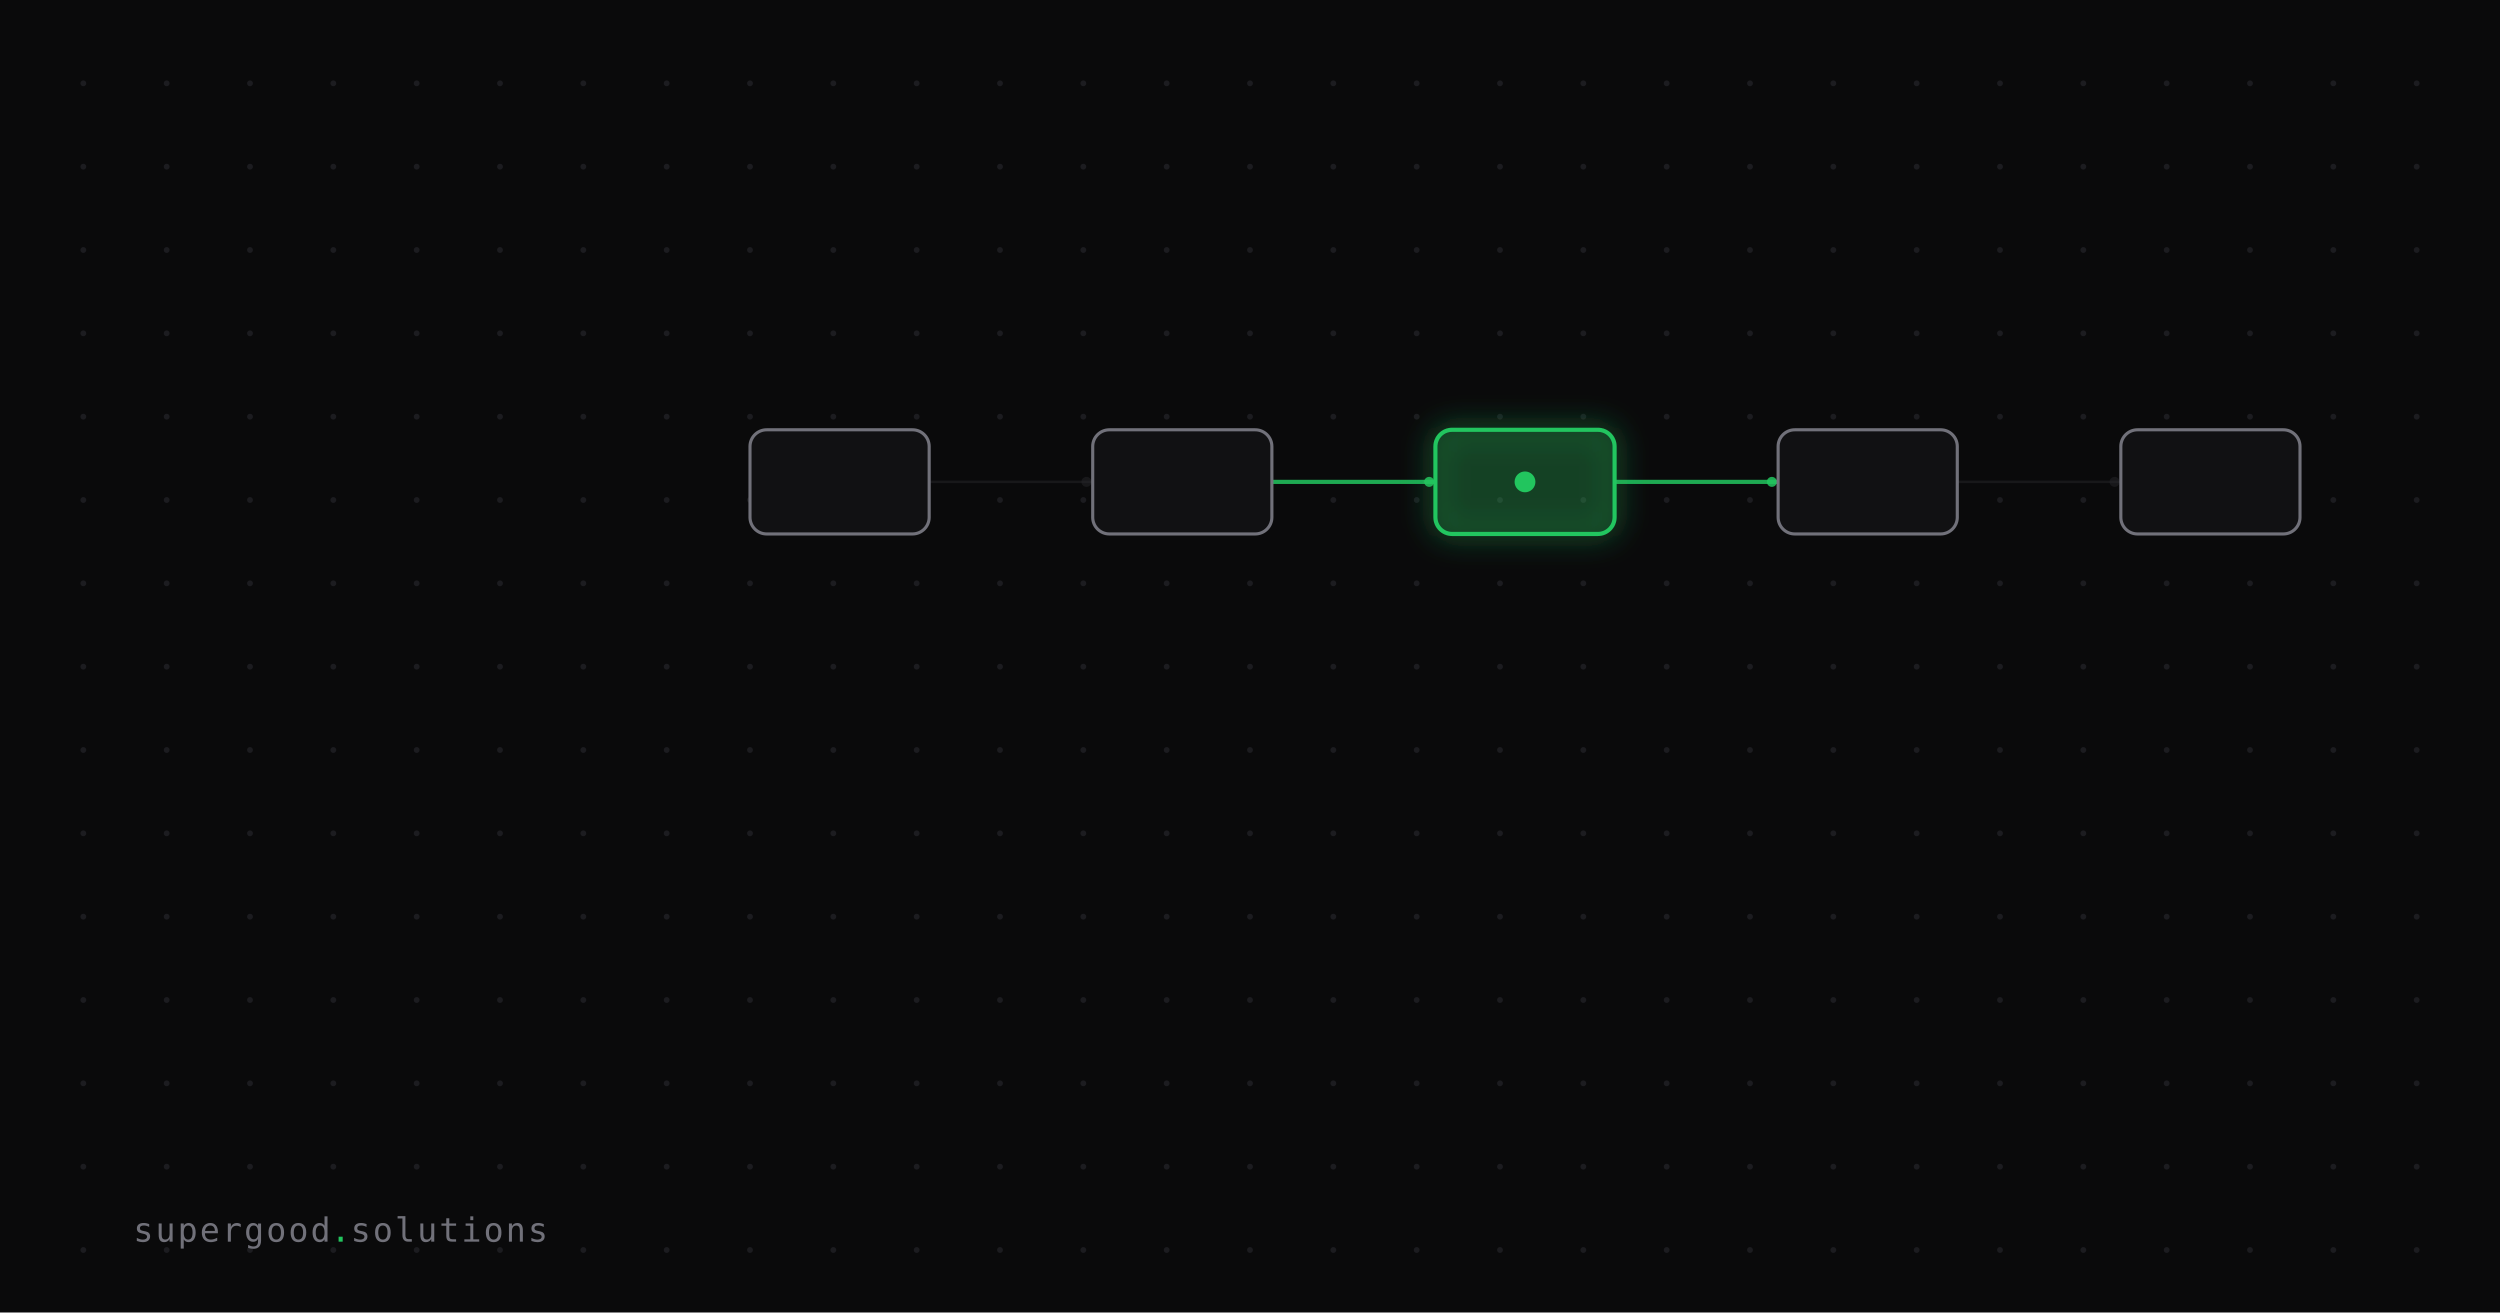
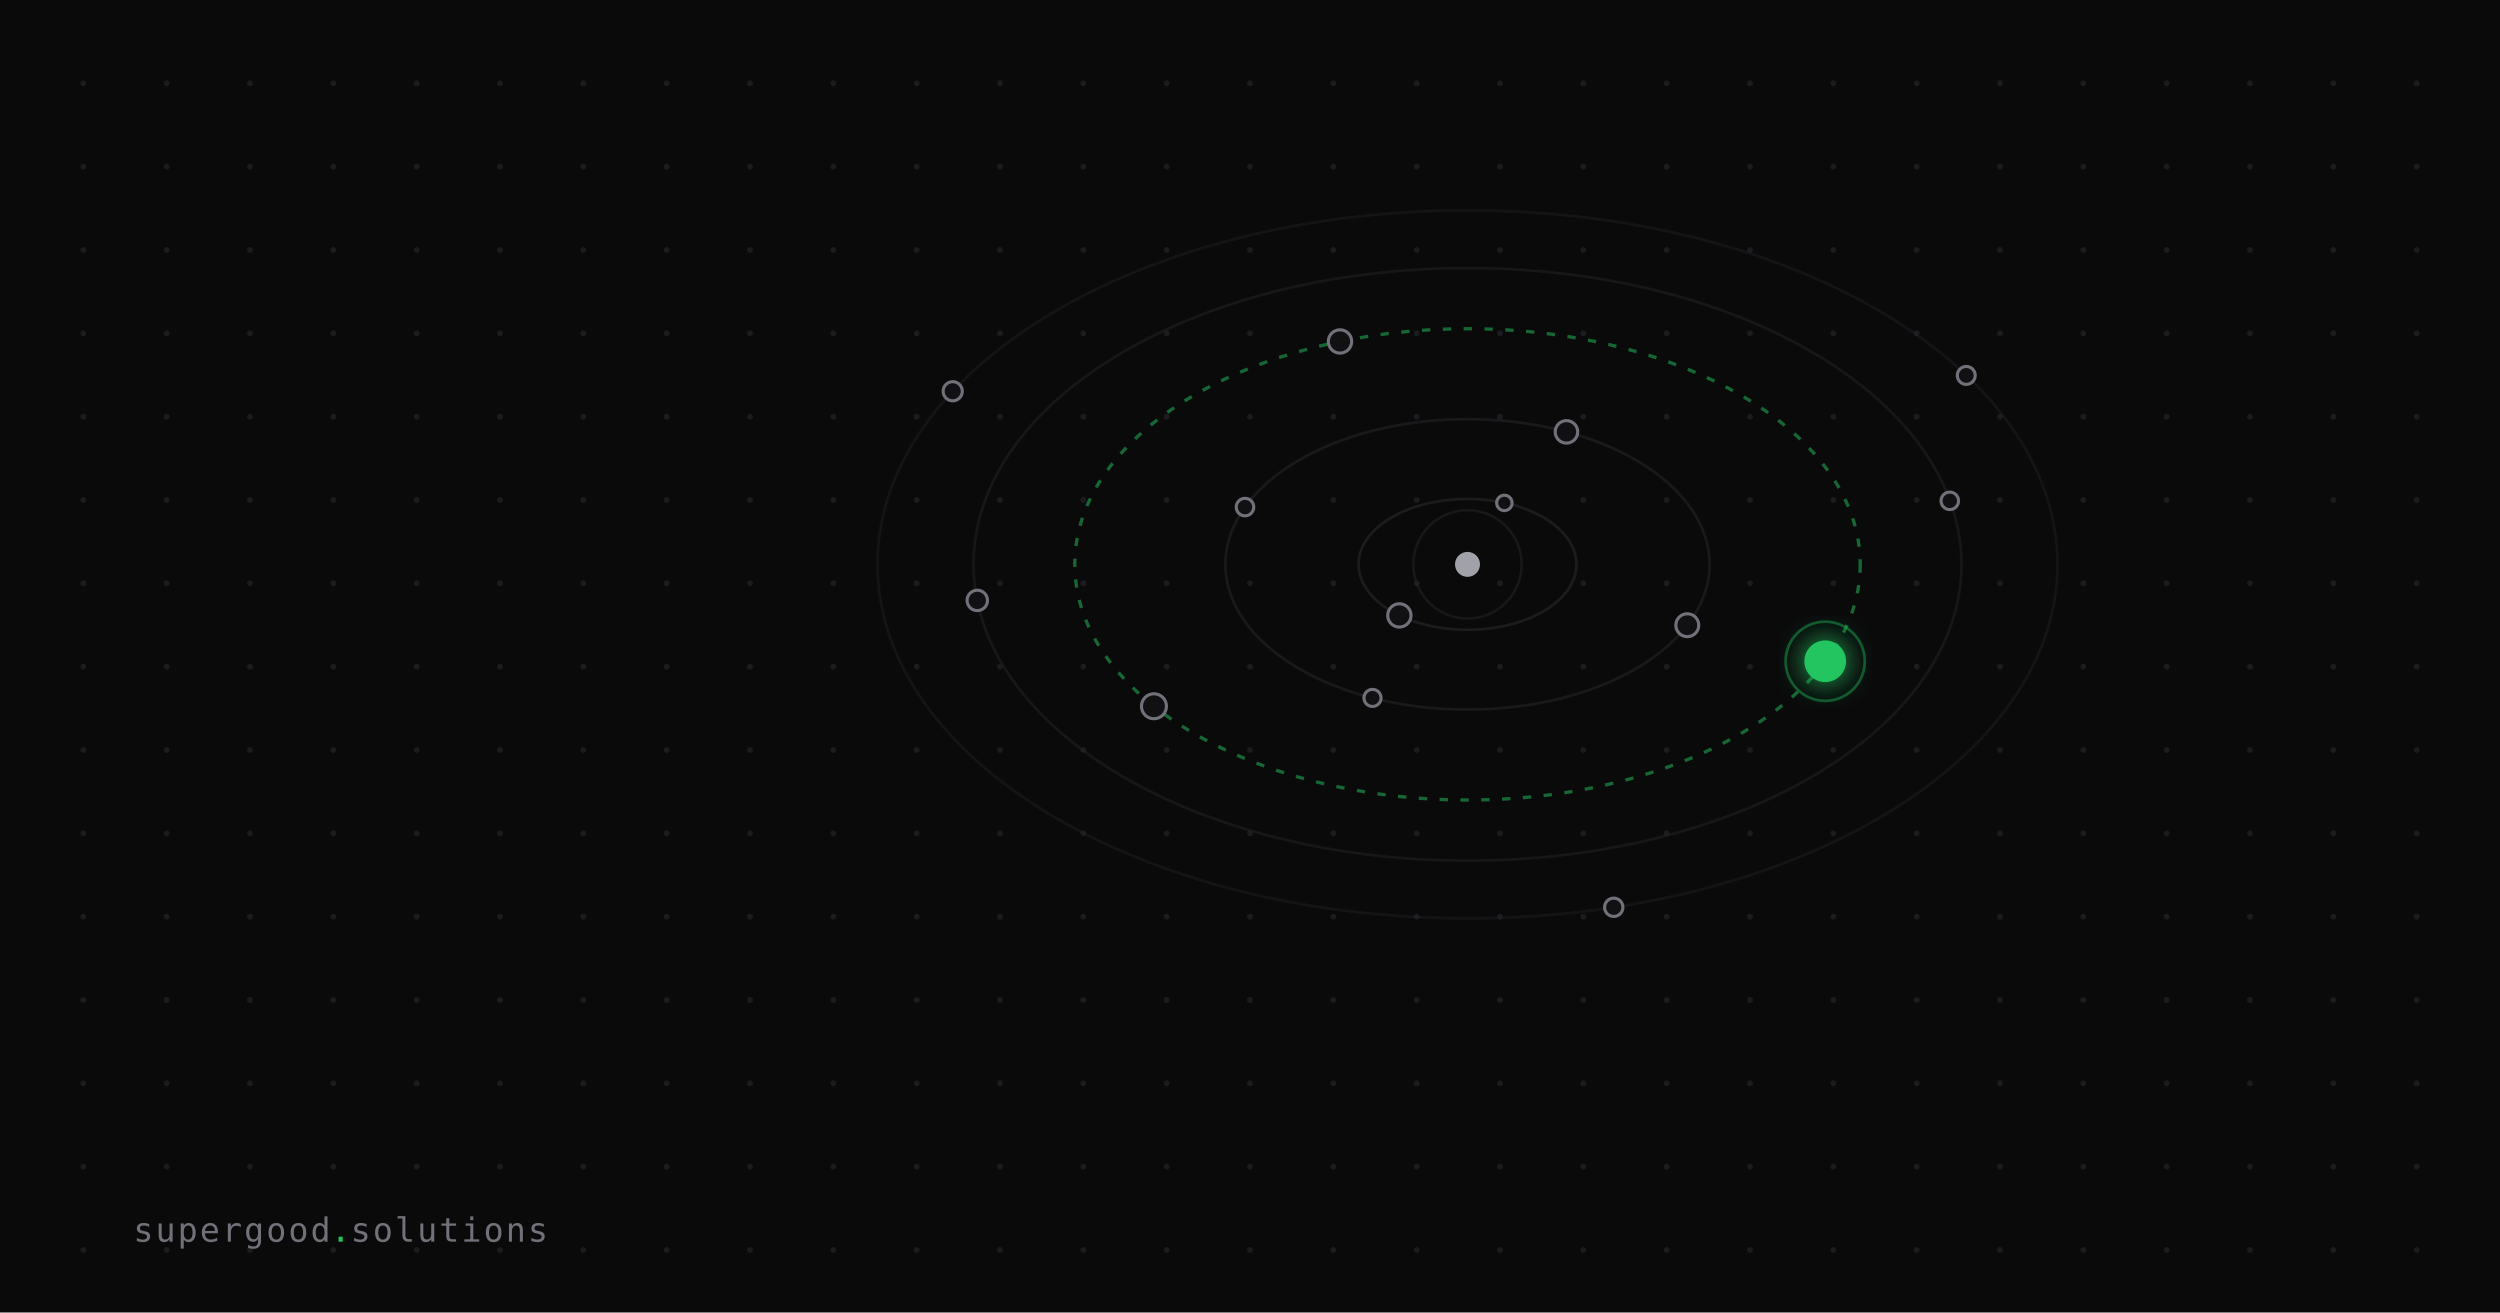
<svg xmlns="http://www.w3.org/2000/svg" width="1200" height="630" viewBox="0 0 1200 630">
  <defs>
    <filter id="glow" x="-60%" y="-60%" width="220%" height="220%">
      <feGaussianBlur stdDeviation="7" result="b" />
      <feMerge>
        <feMergeNode in="b" />
        <feMergeNode in="SourceGraphic" />
      </feMerge>
    </filter>
    <linearGradient id="vig" x1="0" y1="0" x2="0" y2="1">
      <stop offset="0%" stop-color="#0a0a0b" stop-opacity="0" />
      <stop offset="100%" stop-color="#0a0a0b" stop-opacity="0.85" />
    </linearGradient>
  </defs>
  <rect width="1200" height="630" fill="#0a0a0b" />
  <circle cx="40" cy="40" r="1.4" fill="#1c1c20" />
  <circle cx="80" cy="40" r="1.4" fill="#1c1c20" />
  <circle cx="120" cy="40" r="1.4" fill="#1c1c20" />
  <circle cx="160" cy="40" r="1.4" fill="#1c1c20" />
  <circle cx="200" cy="40" r="1.4" fill="#1c1c20" />
  <circle cx="240" cy="40" r="1.4" fill="#1c1c20" />
  <circle cx="280" cy="40" r="1.4" fill="#1c1c20" />
  <circle cx="320" cy="40" r="1.4" fill="#1c1c20" />
  <circle cx="360" cy="40" r="1.4" fill="#1c1c20" />
  <circle cx="400" cy="40" r="1.4" fill="#1c1c20" />
  <circle cx="440" cy="40" r="1.4" fill="#1c1c20" />
  <circle cx="480" cy="40" r="1.4" fill="#1c1c20" />
  <circle cx="520" cy="40" r="1.4" fill="#1c1c20" />
  <circle cx="560" cy="40" r="1.4" fill="#1c1c20" />
  <circle cx="600" cy="40" r="1.4" fill="#1c1c20" />
  <circle cx="640" cy="40" r="1.4" fill="#1c1c20" />
  <circle cx="680" cy="40" r="1.4" fill="#1c1c20" />
  <circle cx="720" cy="40" r="1.4" fill="#1c1c20" />
  <circle cx="760" cy="40" r="1.4" fill="#1c1c20" />
  <circle cx="800" cy="40" r="1.4" fill="#1c1c20" />
  <circle cx="840" cy="40" r="1.4" fill="#1c1c20" />
  <circle cx="880" cy="40" r="1.4" fill="#1c1c20" />
  <circle cx="920" cy="40" r="1.4" fill="#1c1c20" />
  <circle cx="960" cy="40" r="1.4" fill="#1c1c20" />
  <circle cx="1000" cy="40" r="1.4" fill="#1c1c20" />
  <circle cx="1040" cy="40" r="1.4" fill="#1c1c20" />
  <circle cx="1080" cy="40" r="1.4" fill="#1c1c20" />
  <circle cx="1120" cy="40" r="1.4" fill="#1c1c20" />
  <circle cx="1160" cy="40" r="1.4" fill="#1c1c20" />
  <circle cx="40" cy="80" r="1.4" fill="#1c1c20" />
  <circle cx="80" cy="80" r="1.4" fill="#1c1c20" />
  <circle cx="120" cy="80" r="1.4" fill="#1c1c20" />
  <circle cx="160" cy="80" r="1.4" fill="#1c1c20" />
  <circle cx="200" cy="80" r="1.4" fill="#1c1c20" />
  <circle cx="240" cy="80" r="1.4" fill="#1c1c20" />
  <circle cx="280" cy="80" r="1.4" fill="#1c1c20" />
  <circle cx="320" cy="80" r="1.4" fill="#1c1c20" />
  <circle cx="360" cy="80" r="1.4" fill="#1c1c20" />
  <circle cx="400" cy="80" r="1.4" fill="#1c1c20" />
  <circle cx="440" cy="80" r="1.4" fill="#1c1c20" />
  <circle cx="480" cy="80" r="1.4" fill="#1c1c20" />
  <circle cx="520" cy="80" r="1.4" fill="#1c1c20" />
  <circle cx="560" cy="80" r="1.4" fill="#1c1c20" />
  <circle cx="600" cy="80" r="1.4" fill="#1c1c20" />
  <circle cx="640" cy="80" r="1.4" fill="#1c1c20" />
  <circle cx="680" cy="80" r="1.4" fill="#1c1c20" />
  <circle cx="720" cy="80" r="1.4" fill="#1c1c20" />
  <circle cx="760" cy="80" r="1.4" fill="#1c1c20" />
  <circle cx="800" cy="80" r="1.4" fill="#1c1c20" />
  <circle cx="840" cy="80" r="1.4" fill="#1c1c20" />
  <circle cx="880" cy="80" r="1.4" fill="#1c1c20" />
  <circle cx="920" cy="80" r="1.4" fill="#1c1c20" />
  <circle cx="960" cy="80" r="1.4" fill="#1c1c20" />
  <circle cx="1000" cy="80" r="1.4" fill="#1c1c20" />
  <circle cx="1040" cy="80" r="1.4" fill="#1c1c20" />
  <circle cx="1080" cy="80" r="1.4" fill="#1c1c20" />
  <circle cx="1120" cy="80" r="1.4" fill="#1c1c20" />
  <circle cx="1160" cy="80" r="1.4" fill="#1c1c20" />
  <circle cx="40" cy="120" r="1.4" fill="#1c1c20" />
  <circle cx="80" cy="120" r="1.4" fill="#1c1c20" />
  <circle cx="120" cy="120" r="1.4" fill="#1c1c20" />
  <circle cx="160" cy="120" r="1.4" fill="#1c1c20" />
  <circle cx="200" cy="120" r="1.4" fill="#1c1c20" />
  <circle cx="240" cy="120" r="1.4" fill="#1c1c20" />
  <circle cx="280" cy="120" r="1.4" fill="#1c1c20" />
  <circle cx="320" cy="120" r="1.4" fill="#1c1c20" />
  <circle cx="360" cy="120" r="1.4" fill="#1c1c20" />
  <circle cx="400" cy="120" r="1.4" fill="#1c1c20" />
  <circle cx="440" cy="120" r="1.4" fill="#1c1c20" />
  <circle cx="480" cy="120" r="1.4" fill="#1c1c20" />
  <circle cx="520" cy="120" r="1.4" fill="#1c1c20" />
  <circle cx="560" cy="120" r="1.4" fill="#1c1c20" />
  <circle cx="600" cy="120" r="1.4" fill="#1c1c20" />
  <circle cx="640" cy="120" r="1.4" fill="#1c1c20" />
  <circle cx="680" cy="120" r="1.4" fill="#1c1c20" />
  <circle cx="720" cy="120" r="1.4" fill="#1c1c20" />
  <circle cx="760" cy="120" r="1.4" fill="#1c1c20" />
  <circle cx="800" cy="120" r="1.4" fill="#1c1c20" />
  <circle cx="840" cy="120" r="1.4" fill="#1c1c20" />
  <circle cx="880" cy="120" r="1.4" fill="#1c1c20" />
  <circle cx="920" cy="120" r="1.4" fill="#1c1c20" />
  <circle cx="960" cy="120" r="1.4" fill="#1c1c20" />
  <circle cx="1000" cy="120" r="1.4" fill="#1c1c20" />
  <circle cx="1040" cy="120" r="1.4" fill="#1c1c20" />
  <circle cx="1080" cy="120" r="1.4" fill="#1c1c20" />
  <circle cx="1120" cy="120" r="1.4" fill="#1c1c20" />
  <circle cx="1160" cy="120" r="1.4" fill="#1c1c20" />
  <circle cx="40" cy="160" r="1.4" fill="#1c1c20" />
  <circle cx="80" cy="160" r="1.4" fill="#1c1c20" />
  <circle cx="120" cy="160" r="1.4" fill="#1c1c20" />
  <circle cx="160" cy="160" r="1.4" fill="#1c1c20" />
  <circle cx="200" cy="160" r="1.4" fill="#1c1c20" />
  <circle cx="240" cy="160" r="1.4" fill="#1c1c20" />
  <circle cx="280" cy="160" r="1.4" fill="#1c1c20" />
  <circle cx="320" cy="160" r="1.4" fill="#1c1c20" />
  <circle cx="360" cy="160" r="1.4" fill="#1c1c20" />
  <circle cx="400" cy="160" r="1.4" fill="#1c1c20" />
  <circle cx="440" cy="160" r="1.4" fill="#1c1c20" />
  <circle cx="480" cy="160" r="1.4" fill="#1c1c20" />
  <circle cx="520" cy="160" r="1.4" fill="#1c1c20" />
  <circle cx="560" cy="160" r="1.4" fill="#1c1c20" />
  <circle cx="600" cy="160" r="1.4" fill="#1c1c20" />
  <circle cx="640" cy="160" r="1.4" fill="#1c1c20" />
  <circle cx="680" cy="160" r="1.4" fill="#1c1c20" />
  <circle cx="720" cy="160" r="1.4" fill="#1c1c20" />
  <circle cx="760" cy="160" r="1.4" fill="#1c1c20" />
  <circle cx="800" cy="160" r="1.4" fill="#1c1c20" />
  <circle cx="840" cy="160" r="1.4" fill="#1c1c20" />
  <circle cx="880" cy="160" r="1.4" fill="#1c1c20" />
  <circle cx="920" cy="160" r="1.4" fill="#1c1c20" />
  <circle cx="960" cy="160" r="1.4" fill="#1c1c20" />
  <circle cx="1000" cy="160" r="1.4" fill="#1c1c20" />
  <circle cx="1040" cy="160" r="1.4" fill="#1c1c20" />
  <circle cx="1080" cy="160" r="1.4" fill="#1c1c20" />
  <circle cx="1120" cy="160" r="1.4" fill="#1c1c20" />
  <circle cx="1160" cy="160" r="1.4" fill="#1c1c20" />
  <circle cx="40" cy="200" r="1.4" fill="#1c1c20" />
  <circle cx="80" cy="200" r="1.4" fill="#1c1c20" />
  <circle cx="120" cy="200" r="1.4" fill="#1c1c20" />
  <circle cx="160" cy="200" r="1.4" fill="#1c1c20" />
  <circle cx="200" cy="200" r="1.4" fill="#1c1c20" />
  <circle cx="240" cy="200" r="1.4" fill="#1c1c20" />
  <circle cx="280" cy="200" r="1.4" fill="#1c1c20" />
  <circle cx="320" cy="200" r="1.4" fill="#1c1c20" />
  <circle cx="360" cy="200" r="1.4" fill="#1c1c20" />
  <circle cx="400" cy="200" r="1.4" fill="#1c1c20" />
  <circle cx="440" cy="200" r="1.4" fill="#1c1c20" />
  <circle cx="480" cy="200" r="1.4" fill="#1c1c20" />
  <circle cx="520" cy="200" r="1.4" fill="#1c1c20" />
  <circle cx="560" cy="200" r="1.4" fill="#1c1c20" />
  <circle cx="600" cy="200" r="1.4" fill="#1c1c20" />
  <circle cx="640" cy="200" r="1.4" fill="#1c1c20" />
  <circle cx="680" cy="200" r="1.4" fill="#1c1c20" />
  <circle cx="720" cy="200" r="1.4" fill="#1c1c20" />
  <circle cx="760" cy="200" r="1.4" fill="#1c1c20" />
  <circle cx="800" cy="200" r="1.4" fill="#1c1c20" />
  <circle cx="840" cy="200" r="1.4" fill="#1c1c20" />
  <circle cx="880" cy="200" r="1.4" fill="#1c1c20" />
  <circle cx="920" cy="200" r="1.4" fill="#1c1c20" />
  <circle cx="960" cy="200" r="1.4" fill="#1c1c20" />
  <circle cx="1000" cy="200" r="1.4" fill="#1c1c20" />
  <circle cx="1040" cy="200" r="1.4" fill="#1c1c20" />
  <circle cx="1080" cy="200" r="1.4" fill="#1c1c20" />
  <circle cx="1120" cy="200" r="1.4" fill="#1c1c20" />
  <circle cx="1160" cy="200" r="1.4" fill="#1c1c20" />
  <circle cx="40" cy="240" r="1.4" fill="#1c1c20" />
  <circle cx="80" cy="240" r="1.4" fill="#1c1c20" />
  <circle cx="120" cy="240" r="1.4" fill="#1c1c20" />
  <circle cx="160" cy="240" r="1.4" fill="#1c1c20" />
  <circle cx="200" cy="240" r="1.4" fill="#1c1c20" />
  <circle cx="240" cy="240" r="1.4" fill="#1c1c20" />
  <circle cx="280" cy="240" r="1.4" fill="#1c1c20" />
  <circle cx="320" cy="240" r="1.4" fill="#1c1c20" />
  <circle cx="360" cy="240" r="1.4" fill="#1c1c20" />
  <circle cx="400" cy="240" r="1.4" fill="#1c1c20" />
  <circle cx="440" cy="240" r="1.4" fill="#1c1c20" />
  <circle cx="480" cy="240" r="1.4" fill="#1c1c20" />
  <circle cx="520" cy="240" r="1.4" fill="#1c1c20" />
  <circle cx="560" cy="240" r="1.4" fill="#1c1c20" />
  <circle cx="600" cy="240" r="1.4" fill="#1c1c20" />
  <circle cx="640" cy="240" r="1.4" fill="#1c1c20" />
  <circle cx="680" cy="240" r="1.4" fill="#1c1c20" />
  <circle cx="720" cy="240" r="1.4" fill="#1c1c20" />
  <circle cx="760" cy="240" r="1.4" fill="#1c1c20" />
  <circle cx="800" cy="240" r="1.4" fill="#1c1c20" />
  <circle cx="840" cy="240" r="1.4" fill="#1c1c20" />
  <circle cx="880" cy="240" r="1.4" fill="#1c1c20" />
  <circle cx="920" cy="240" r="1.4" fill="#1c1c20" />
  <circle cx="960" cy="240" r="1.4" fill="#1c1c20" />
  <circle cx="1000" cy="240" r="1.4" fill="#1c1c20" />
  <circle cx="1040" cy="240" r="1.4" fill="#1c1c20" />
  <circle cx="1080" cy="240" r="1.4" fill="#1c1c20" />
  <circle cx="1120" cy="240" r="1.4" fill="#1c1c20" />
  <circle cx="1160" cy="240" r="1.4" fill="#1c1c20" />
  <circle cx="40" cy="280" r="1.4" fill="#1c1c20" />
  <circle cx="80" cy="280" r="1.4" fill="#1c1c20" />
  <circle cx="120" cy="280" r="1.4" fill="#1c1c20" />
  <circle cx="160" cy="280" r="1.4" fill="#1c1c20" />
  <circle cx="200" cy="280" r="1.4" fill="#1c1c20" />
  <circle cx="240" cy="280" r="1.4" fill="#1c1c20" />
  <circle cx="280" cy="280" r="1.4" fill="#1c1c20" />
  <circle cx="320" cy="280" r="1.4" fill="#1c1c20" />
  <circle cx="360" cy="280" r="1.4" fill="#1c1c20" />
  <circle cx="400" cy="280" r="1.4" fill="#1c1c20" />
  <circle cx="440" cy="280" r="1.4" fill="#1c1c20" />
  <circle cx="480" cy="280" r="1.4" fill="#1c1c20" />
  <circle cx="520" cy="280" r="1.4" fill="#1c1c20" />
  <circle cx="560" cy="280" r="1.4" fill="#1c1c20" />
  <circle cx="600" cy="280" r="1.4" fill="#1c1c20" />
  <circle cx="640" cy="280" r="1.4" fill="#1c1c20" />
  <circle cx="680" cy="280" r="1.4" fill="#1c1c20" />
  <circle cx="720" cy="280" r="1.4" fill="#1c1c20" />
  <circle cx="760" cy="280" r="1.4" fill="#1c1c20" />
  <circle cx="800" cy="280" r="1.4" fill="#1c1c20" />
  <circle cx="840" cy="280" r="1.4" fill="#1c1c20" />
  <circle cx="880" cy="280" r="1.4" fill="#1c1c20" />
  <circle cx="920" cy="280" r="1.4" fill="#1c1c20" />
  <circle cx="960" cy="280" r="1.4" fill="#1c1c20" />
  <circle cx="1000" cy="280" r="1.4" fill="#1c1c20" />
  <circle cx="1040" cy="280" r="1.4" fill="#1c1c20" />
  <circle cx="1080" cy="280" r="1.4" fill="#1c1c20" />
  <circle cx="1120" cy="280" r="1.4" fill="#1c1c20" />
  <circle cx="1160" cy="280" r="1.4" fill="#1c1c20" />
  <circle cx="40" cy="320" r="1.4" fill="#1c1c20" />
  <circle cx="80" cy="320" r="1.4" fill="#1c1c20" />
  <circle cx="120" cy="320" r="1.4" fill="#1c1c20" />
  <circle cx="160" cy="320" r="1.4" fill="#1c1c20" />
  <circle cx="200" cy="320" r="1.4" fill="#1c1c20" />
  <circle cx="240" cy="320" r="1.4" fill="#1c1c20" />
  <circle cx="280" cy="320" r="1.4" fill="#1c1c20" />
  <circle cx="320" cy="320" r="1.4" fill="#1c1c20" />
  <circle cx="360" cy="320" r="1.4" fill="#1c1c20" />
  <circle cx="400" cy="320" r="1.4" fill="#1c1c20" />
  <circle cx="440" cy="320" r="1.4" fill="#1c1c20" />
  <circle cx="480" cy="320" r="1.4" fill="#1c1c20" />
  <circle cx="520" cy="320" r="1.4" fill="#1c1c20" />
  <circle cx="560" cy="320" r="1.4" fill="#1c1c20" />
  <circle cx="600" cy="320" r="1.4" fill="#1c1c20" />
  <circle cx="640" cy="320" r="1.4" fill="#1c1c20" />
  <circle cx="680" cy="320" r="1.4" fill="#1c1c20" />
  <circle cx="720" cy="320" r="1.4" fill="#1c1c20" />
  <circle cx="760" cy="320" r="1.4" fill="#1c1c20" />
  <circle cx="800" cy="320" r="1.4" fill="#1c1c20" />
  <circle cx="840" cy="320" r="1.4" fill="#1c1c20" />
  <circle cx="880" cy="320" r="1.4" fill="#1c1c20" />
  <circle cx="920" cy="320" r="1.4" fill="#1c1c20" />
  <circle cx="960" cy="320" r="1.4" fill="#1c1c20" />
  <circle cx="1000" cy="320" r="1.4" fill="#1c1c20" />
  <circle cx="1040" cy="320" r="1.4" fill="#1c1c20" />
  <circle cx="1080" cy="320" r="1.4" fill="#1c1c20" />
  <circle cx="1120" cy="320" r="1.4" fill="#1c1c20" />
  <circle cx="1160" cy="320" r="1.4" fill="#1c1c20" />
  <circle cx="40" cy="360" r="1.4" fill="#1c1c20" />
  <circle cx="80" cy="360" r="1.4" fill="#1c1c20" />
  <circle cx="120" cy="360" r="1.4" fill="#1c1c20" />
  <circle cx="160" cy="360" r="1.4" fill="#1c1c20" />
  <circle cx="200" cy="360" r="1.4" fill="#1c1c20" />
  <circle cx="240" cy="360" r="1.4" fill="#1c1c20" />
  <circle cx="280" cy="360" r="1.4" fill="#1c1c20" />
  <circle cx="320" cy="360" r="1.4" fill="#1c1c20" />
  <circle cx="360" cy="360" r="1.4" fill="#1c1c20" />
  <circle cx="400" cy="360" r="1.4" fill="#1c1c20" />
  <circle cx="440" cy="360" r="1.4" fill="#1c1c20" />
  <circle cx="480" cy="360" r="1.4" fill="#1c1c20" />
  <circle cx="520" cy="360" r="1.4" fill="#1c1c20" />
  <circle cx="560" cy="360" r="1.4" fill="#1c1c20" />
  <circle cx="600" cy="360" r="1.4" fill="#1c1c20" />
  <circle cx="640" cy="360" r="1.4" fill="#1c1c20" />
  <circle cx="680" cy="360" r="1.4" fill="#1c1c20" />
  <circle cx="720" cy="360" r="1.4" fill="#1c1c20" />
  <circle cx="760" cy="360" r="1.4" fill="#1c1c20" />
  <circle cx="800" cy="360" r="1.4" fill="#1c1c20" />
  <circle cx="840" cy="360" r="1.4" fill="#1c1c20" />
  <circle cx="880" cy="360" r="1.4" fill="#1c1c20" />
  <circle cx="920" cy="360" r="1.4" fill="#1c1c20" />
  <circle cx="960" cy="360" r="1.4" fill="#1c1c20" />
  <circle cx="1000" cy="360" r="1.4" fill="#1c1c20" />
  <circle cx="1040" cy="360" r="1.4" fill="#1c1c20" />
  <circle cx="1080" cy="360" r="1.4" fill="#1c1c20" />
  <circle cx="1120" cy="360" r="1.4" fill="#1c1c20" />
  <circle cx="1160" cy="360" r="1.4" fill="#1c1c20" />
  <circle cx="40" cy="400" r="1.4" fill="#1c1c20" />
  <circle cx="80" cy="400" r="1.4" fill="#1c1c20" />
  <circle cx="120" cy="400" r="1.4" fill="#1c1c20" />
  <circle cx="160" cy="400" r="1.4" fill="#1c1c20" />
  <circle cx="200" cy="400" r="1.4" fill="#1c1c20" />
  <circle cx="240" cy="400" r="1.4" fill="#1c1c20" />
  <circle cx="280" cy="400" r="1.4" fill="#1c1c20" />
  <circle cx="320" cy="400" r="1.4" fill="#1c1c20" />
  <circle cx="360" cy="400" r="1.4" fill="#1c1c20" />
  <circle cx="400" cy="400" r="1.4" fill="#1c1c20" />
  <circle cx="440" cy="400" r="1.4" fill="#1c1c20" />
  <circle cx="480" cy="400" r="1.4" fill="#1c1c20" />
  <circle cx="520" cy="400" r="1.4" fill="#1c1c20" />
  <circle cx="560" cy="400" r="1.4" fill="#1c1c20" />
  <circle cx="600" cy="400" r="1.4" fill="#1c1c20" />
  <circle cx="640" cy="400" r="1.4" fill="#1c1c20" />
  <circle cx="680" cy="400" r="1.4" fill="#1c1c20" />
  <circle cx="720" cy="400" r="1.4" fill="#1c1c20" />
  <circle cx="760" cy="400" r="1.4" fill="#1c1c20" />
  <circle cx="800" cy="400" r="1.4" fill="#1c1c20" />
  <circle cx="840" cy="400" r="1.4" fill="#1c1c20" />
  <circle cx="880" cy="400" r="1.4" fill="#1c1c20" />
  <circle cx="920" cy="400" r="1.4" fill="#1c1c20" />
  <circle cx="960" cy="400" r="1.4" fill="#1c1c20" />
  <circle cx="1000" cy="400" r="1.4" fill="#1c1c20" />
  <circle cx="1040" cy="400" r="1.4" fill="#1c1c20" />
  <circle cx="1080" cy="400" r="1.4" fill="#1c1c20" />
  <circle cx="1120" cy="400" r="1.4" fill="#1c1c20" />
  <circle cx="1160" cy="400" r="1.4" fill="#1c1c20" />
  <circle cx="40" cy="440" r="1.4" fill="#1c1c20" />
  <circle cx="80" cy="440" r="1.4" fill="#1c1c20" />
  <circle cx="120" cy="440" r="1.4" fill="#1c1c20" />
  <circle cx="160" cy="440" r="1.4" fill="#1c1c20" />
  <circle cx="200" cy="440" r="1.4" fill="#1c1c20" />
  <circle cx="240" cy="440" r="1.4" fill="#1c1c20" />
  <circle cx="280" cy="440" r="1.4" fill="#1c1c20" />
  <circle cx="320" cy="440" r="1.4" fill="#1c1c20" />
  <circle cx="360" cy="440" r="1.4" fill="#1c1c20" />
  <circle cx="400" cy="440" r="1.4" fill="#1c1c20" />
  <circle cx="440" cy="440" r="1.4" fill="#1c1c20" />
  <circle cx="480" cy="440" r="1.4" fill="#1c1c20" />
  <circle cx="520" cy="440" r="1.4" fill="#1c1c20" />
  <circle cx="560" cy="440" r="1.4" fill="#1c1c20" />
  <circle cx="600" cy="440" r="1.4" fill="#1c1c20" />
  <circle cx="640" cy="440" r="1.4" fill="#1c1c20" />
  <circle cx="680" cy="440" r="1.4" fill="#1c1c20" />
  <circle cx="720" cy="440" r="1.4" fill="#1c1c20" />
  <circle cx="760" cy="440" r="1.4" fill="#1c1c20" />
  <circle cx="800" cy="440" r="1.4" fill="#1c1c20" />
  <circle cx="840" cy="440" r="1.4" fill="#1c1c20" />
  <circle cx="880" cy="440" r="1.4" fill="#1c1c20" />
  <circle cx="920" cy="440" r="1.4" fill="#1c1c20" />
  <circle cx="960" cy="440" r="1.4" fill="#1c1c20" />
  <circle cx="1000" cy="440" r="1.4" fill="#1c1c20" />
  <circle cx="1040" cy="440" r="1.4" fill="#1c1c20" />
  <circle cx="1080" cy="440" r="1.4" fill="#1c1c20" />
  <circle cx="1120" cy="440" r="1.4" fill="#1c1c20" />
  <circle cx="1160" cy="440" r="1.4" fill="#1c1c20" />
  <circle cx="40" cy="480" r="1.4" fill="#1c1c20" />
  <circle cx="80" cy="480" r="1.4" fill="#1c1c20" />
  <circle cx="120" cy="480" r="1.4" fill="#1c1c20" />
  <circle cx="160" cy="480" r="1.4" fill="#1c1c20" />
  <circle cx="200" cy="480" r="1.4" fill="#1c1c20" />
  <circle cx="240" cy="480" r="1.4" fill="#1c1c20" />
  <circle cx="280" cy="480" r="1.4" fill="#1c1c20" />
  <circle cx="320" cy="480" r="1.4" fill="#1c1c20" />
  <circle cx="360" cy="480" r="1.4" fill="#1c1c20" />
  <circle cx="400" cy="480" r="1.4" fill="#1c1c20" />
  <circle cx="440" cy="480" r="1.4" fill="#1c1c20" />
  <circle cx="480" cy="480" r="1.4" fill="#1c1c20" />
  <circle cx="520" cy="480" r="1.4" fill="#1c1c20" />
  <circle cx="560" cy="480" r="1.4" fill="#1c1c20" />
  <circle cx="600" cy="480" r="1.4" fill="#1c1c20" />
  <circle cx="640" cy="480" r="1.4" fill="#1c1c20" />
  <circle cx="680" cy="480" r="1.4" fill="#1c1c20" />
  <circle cx="720" cy="480" r="1.4" fill="#1c1c20" />
  <circle cx="760" cy="480" r="1.4" fill="#1c1c20" />
  <circle cx="800" cy="480" r="1.4" fill="#1c1c20" />
  <circle cx="840" cy="480" r="1.4" fill="#1c1c20" />
  <circle cx="880" cy="480" r="1.4" fill="#1c1c20" />
  <circle cx="920" cy="480" r="1.4" fill="#1c1c20" />
  <circle cx="960" cy="480" r="1.4" fill="#1c1c20" />
  <circle cx="1000" cy="480" r="1.4" fill="#1c1c20" />
  <circle cx="1040" cy="480" r="1.4" fill="#1c1c20" />
  <circle cx="1080" cy="480" r="1.4" fill="#1c1c20" />
  <circle cx="1120" cy="480" r="1.4" fill="#1c1c20" />
  <circle cx="1160" cy="480" r="1.4" fill="#1c1c20" />
  <circle cx="40" cy="520" r="1.4" fill="#1c1c20" />
  <circle cx="80" cy="520" r="1.4" fill="#1c1c20" />
  <circle cx="120" cy="520" r="1.4" fill="#1c1c20" />
  <circle cx="160" cy="520" r="1.4" fill="#1c1c20" />
  <circle cx="200" cy="520" r="1.4" fill="#1c1c20" />
  <circle cx="240" cy="520" r="1.4" fill="#1c1c20" />
  <circle cx="280" cy="520" r="1.4" fill="#1c1c20" />
  <circle cx="320" cy="520" r="1.4" fill="#1c1c20" />
  <circle cx="360" cy="520" r="1.4" fill="#1c1c20" />
  <circle cx="400" cy="520" r="1.4" fill="#1c1c20" />
  <circle cx="440" cy="520" r="1.4" fill="#1c1c20" />
  <circle cx="480" cy="520" r="1.4" fill="#1c1c20" />
  <circle cx="520" cy="520" r="1.4" fill="#1c1c20" />
  <circle cx="560" cy="520" r="1.4" fill="#1c1c20" />
  <circle cx="600" cy="520" r="1.4" fill="#1c1c20" />
  <circle cx="640" cy="520" r="1.4" fill="#1c1c20" />
  <circle cx="680" cy="520" r="1.4" fill="#1c1c20" />
  <circle cx="720" cy="520" r="1.4" fill="#1c1c20" />
  <circle cx="760" cy="520" r="1.4" fill="#1c1c20" />
  <circle cx="800" cy="520" r="1.4" fill="#1c1c20" />
  <circle cx="840" cy="520" r="1.4" fill="#1c1c20" />
  <circle cx="880" cy="520" r="1.4" fill="#1c1c20" />
  <circle cx="920" cy="520" r="1.4" fill="#1c1c20" />
  <circle cx="960" cy="520" r="1.4" fill="#1c1c20" />
  <circle cx="1000" cy="520" r="1.4" fill="#1c1c20" />
  <circle cx="1040" cy="520" r="1.4" fill="#1c1c20" />
  <circle cx="1080" cy="520" r="1.4" fill="#1c1c20" />
  <circle cx="1120" cy="520" r="1.4" fill="#1c1c20" />
  <circle cx="1160" cy="520" r="1.4" fill="#1c1c20" />
  <circle cx="40" cy="560" r="1.4" fill="#1c1c20" />
  <circle cx="80" cy="560" r="1.4" fill="#1c1c20" />
  <circle cx="120" cy="560" r="1.4" fill="#1c1c20" />
  <circle cx="160" cy="560" r="1.4" fill="#1c1c20" />
  <circle cx="200" cy="560" r="1.4" fill="#1c1c20" />
  <circle cx="240" cy="560" r="1.4" fill="#1c1c20" />
  <circle cx="280" cy="560" r="1.4" fill="#1c1c20" />
  <circle cx="320" cy="560" r="1.4" fill="#1c1c20" />
  <circle cx="360" cy="560" r="1.4" fill="#1c1c20" />
  <circle cx="400" cy="560" r="1.4" fill="#1c1c20" />
  <circle cx="440" cy="560" r="1.4" fill="#1c1c20" />
  <circle cx="480" cy="560" r="1.4" fill="#1c1c20" />
  <circle cx="520" cy="560" r="1.4" fill="#1c1c20" />
  <circle cx="560" cy="560" r="1.4" fill="#1c1c20" />
  <circle cx="600" cy="560" r="1.4" fill="#1c1c20" />
  <circle cx="640" cy="560" r="1.4" fill="#1c1c20" />
  <circle cx="680" cy="560" r="1.4" fill="#1c1c20" />
  <circle cx="720" cy="560" r="1.4" fill="#1c1c20" />
  <circle cx="760" cy="560" r="1.4" fill="#1c1c20" />
  <circle cx="800" cy="560" r="1.4" fill="#1c1c20" />
  <circle cx="840" cy="560" r="1.4" fill="#1c1c20" />
  <circle cx="880" cy="560" r="1.4" fill="#1c1c20" />
  <circle cx="920" cy="560" r="1.4" fill="#1c1c20" />
  <circle cx="960" cy="560" r="1.4" fill="#1c1c20" />
  <circle cx="1000" cy="560" r="1.4" fill="#1c1c20" />
  <circle cx="1040" cy="560" r="1.4" fill="#1c1c20" />
  <circle cx="1080" cy="560" r="1.4" fill="#1c1c20" />
  <circle cx="1120" cy="560" r="1.4" fill="#1c1c20" />
  <circle cx="1160" cy="560" r="1.4" fill="#1c1c20" />
  <circle cx="40" cy="600" r="1.4" fill="#1c1c20" />
  <circle cx="80" cy="600" r="1.4" fill="#1c1c20" />
  <circle cx="120" cy="600" r="1.4" fill="#1c1c20" />
  <circle cx="160" cy="600" r="1.4" fill="#1c1c20" />
  <circle cx="200" cy="600" r="1.4" fill="#1c1c20" />
  <circle cx="240" cy="600" r="1.4" fill="#1c1c20" />
  <circle cx="280" cy="600" r="1.4" fill="#1c1c20" />
  <circle cx="320" cy="600" r="1.4" fill="#1c1c20" />
  <circle cx="360" cy="600" r="1.4" fill="#1c1c20" />
  <circle cx="400" cy="600" r="1.4" fill="#1c1c20" />
  <circle cx="440" cy="600" r="1.4" fill="#1c1c20" />
  <circle cx="480" cy="600" r="1.4" fill="#1c1c20" />
  <circle cx="520" cy="600" r="1.4" fill="#1c1c20" />
  <circle cx="560" cy="600" r="1.4" fill="#1c1c20" />
  <circle cx="600" cy="600" r="1.4" fill="#1c1c20" />
  <circle cx="640" cy="600" r="1.4" fill="#1c1c20" />
  <circle cx="680" cy="600" r="1.4" fill="#1c1c20" />
  <circle cx="720" cy="600" r="1.4" fill="#1c1c20" />
  <circle cx="760" cy="600" r="1.4" fill="#1c1c20" />
  <circle cx="800" cy="600" r="1.4" fill="#1c1c20" />
  <circle cx="840" cy="600" r="1.4" fill="#1c1c20" />
  <circle cx="880" cy="600" r="1.4" fill="#1c1c20" />
  <circle cx="920" cy="600" r="1.4" fill="#1c1c20" />
  <circle cx="960" cy="600" r="1.4" fill="#1c1c20" />
  <circle cx="1000" cy="600" r="1.4" fill="#1c1c20" />
  <circle cx="1040" cy="600" r="1.4" fill="#1c1c20" />
  <circle cx="1080" cy="600" r="1.4" fill="#1c1c20" />
  <circle cx="1120" cy="600" r="1.4" fill="#1c1c20" />
  <circle cx="1160" cy="600" r="1.4" fill="#1c1c20" />
-   <line x1="446.0" y1="231.3" x2="524.5" y2="231.3" stroke="#27272a" stroke-width="1.2" stroke-opacity="0.5" />
-   <circle cx="521.5" cy="231.3" r="2.4" fill="#27272a" fill-opacity="0.5" />
-   <line x1="610.5" y1="231.3" x2="689.0" y2="231.3" stroke="#22c55e" stroke-width="2.0" stroke-opacity="0.85" />
-   <circle cx="686.0" cy="231.3" r="2.4" fill="#22c55e" fill-opacity="0.85" />
-   <line x1="775.0" y1="231.3" x2="853.5" y2="231.3" stroke="#22c55e" stroke-width="2.0" stroke-opacity="0.85" />
-   <circle cx="850.5" cy="231.3" r="2.4" fill="#22c55e" fill-opacity="0.85" />
-   <line x1="939.5" y1="231.3" x2="1018.0" y2="231.3" stroke="#27272a" stroke-width="1.2" stroke-opacity="0.5" />
-   <circle cx="1015.0" cy="231.3" r="2.4" fill="#27272a" fill-opacity="0.5" />
-   <rect x="360.0" y="206.3" width="86" height="50" rx="8" fill="#111113" stroke="#71717a" stroke-width="1.5" />
-   <rect x="524.5" y="206.3" width="86" height="50" rx="8" fill="#111113" stroke="#71717a" stroke-width="1.5" />
-   <rect x="689.0" y="206.3" width="86" height="50" rx="8" fill="#22c55e" fill-opacity="0.16" stroke="#22c55e" stroke-width="2" filter="url(#glow)" />
-   <circle cx="732.0" cy="231.3" r="5" fill="#22c55e" />
-   <rect x="853.5" y="206.3" width="86" height="50" rx="8" fill="#111113" stroke="#71717a" stroke-width="1.5" />
-   <rect x="1018.0" y="206.3" width="86" height="50" rx="8" fill="#111113" stroke="#71717a" stroke-width="1.5" />
+   <ellipse cx="704.4" cy="270.9" rx="52.3" ry="31.4" fill="none" stroke="#27272a" stroke-width="1.3" stroke-opacity="0.62" />
+   <ellipse cx="704.4" cy="270.9" rx="116.2" ry="69.7" fill="none" stroke="#27272a" stroke-width="1.3" stroke-opacity="0.56" />
+   <ellipse cx="704.4" cy="270.9" rx="188.5" ry="113.1" fill="none" stroke="#22c55e" stroke-width="1.6" stroke-opacity="0.50" stroke-dasharray="4 6" />
+   <ellipse cx="704.4" cy="270.9" rx="237.1" ry="142.2" fill="none" stroke="#27272a" stroke-width="1.3" stroke-opacity="0.44" />
+   <ellipse cx="704.4" cy="270.9" rx="283.2" ry="169.9" fill="none" stroke="#27272a" stroke-width="1.3" stroke-opacity="0.38" />
+   <circle cx="671.7" cy="295.4" r="5.6" fill="#111113" stroke="#71717a" stroke-width="1.5" />
+   <circle cx="722.1" cy="241.4" r="3.7" fill="#111113" stroke="#71717a" stroke-width="1.5" />
+   <circle cx="658.8" cy="335.0" r="4.1" fill="#111113" stroke="#71717a" stroke-width="1.5" />
+   <circle cx="597.6" cy="243.4" r="4.2" fill="#111113" stroke="#71717a" stroke-width="1.5" />
+   <circle cx="751.9" cy="207.3" r="5.4" fill="#111113" stroke="#71717a" stroke-width="1.5" />
+   <circle cx="809.9" cy="300.1" r="5.5" fill="#111113" stroke="#71717a" stroke-width="1.5" />
+   <circle cx="643.2" cy="163.9" r="5.6" fill="#111113" stroke="#71717a" stroke-width="1.5" />
+   <circle cx="876.1" cy="317.4" r="10" fill="#22c55e" filter="url(#glow)" />
+   <circle cx="876.1" cy="317.4" r="19" fill="none" stroke="#22c55e" stroke-width="1.3" stroke-opacity="0.4" />
+   <circle cx="553.9" cy="339.0" r="6.0" fill="#111113" stroke="#71717a" stroke-width="1.5" />
+   <circle cx="469.1" cy="288.2" r="4.9" fill="#111113" stroke="#71717a" stroke-width="1.5" />
+   <circle cx="935.9" cy="240.4" r="4.2" fill="#111113" stroke="#71717a" stroke-width="1.5" />
+   <circle cx="943.8" cy="180.2" r="4.3" fill="#111113" stroke="#71717a" stroke-width="1.5" />
+   <circle cx="774.6" cy="435.5" r="4.4" fill="#111113" stroke="#71717a" stroke-width="1.5" />
+   <circle cx="457.3" cy="187.8" r="4.6" fill="#111113" stroke="#71717a" stroke-width="1.5" />
+   <circle cx="704.4" cy="270.9" r="26" fill="none" stroke="#27272a" stroke-width="1.2" stroke-opacity="0.5" />
+   <circle cx="704.4" cy="270.9" r="6" fill="#a1a1aa" />
  <text x="64" y="596" font-family="'JetBrains Mono', ui-monospace, monospace" font-size="16" letter-spacing="1" fill="#71717a">supergood<tspan fill="#22c55e">.</tspan>solutions</text>
</svg>
